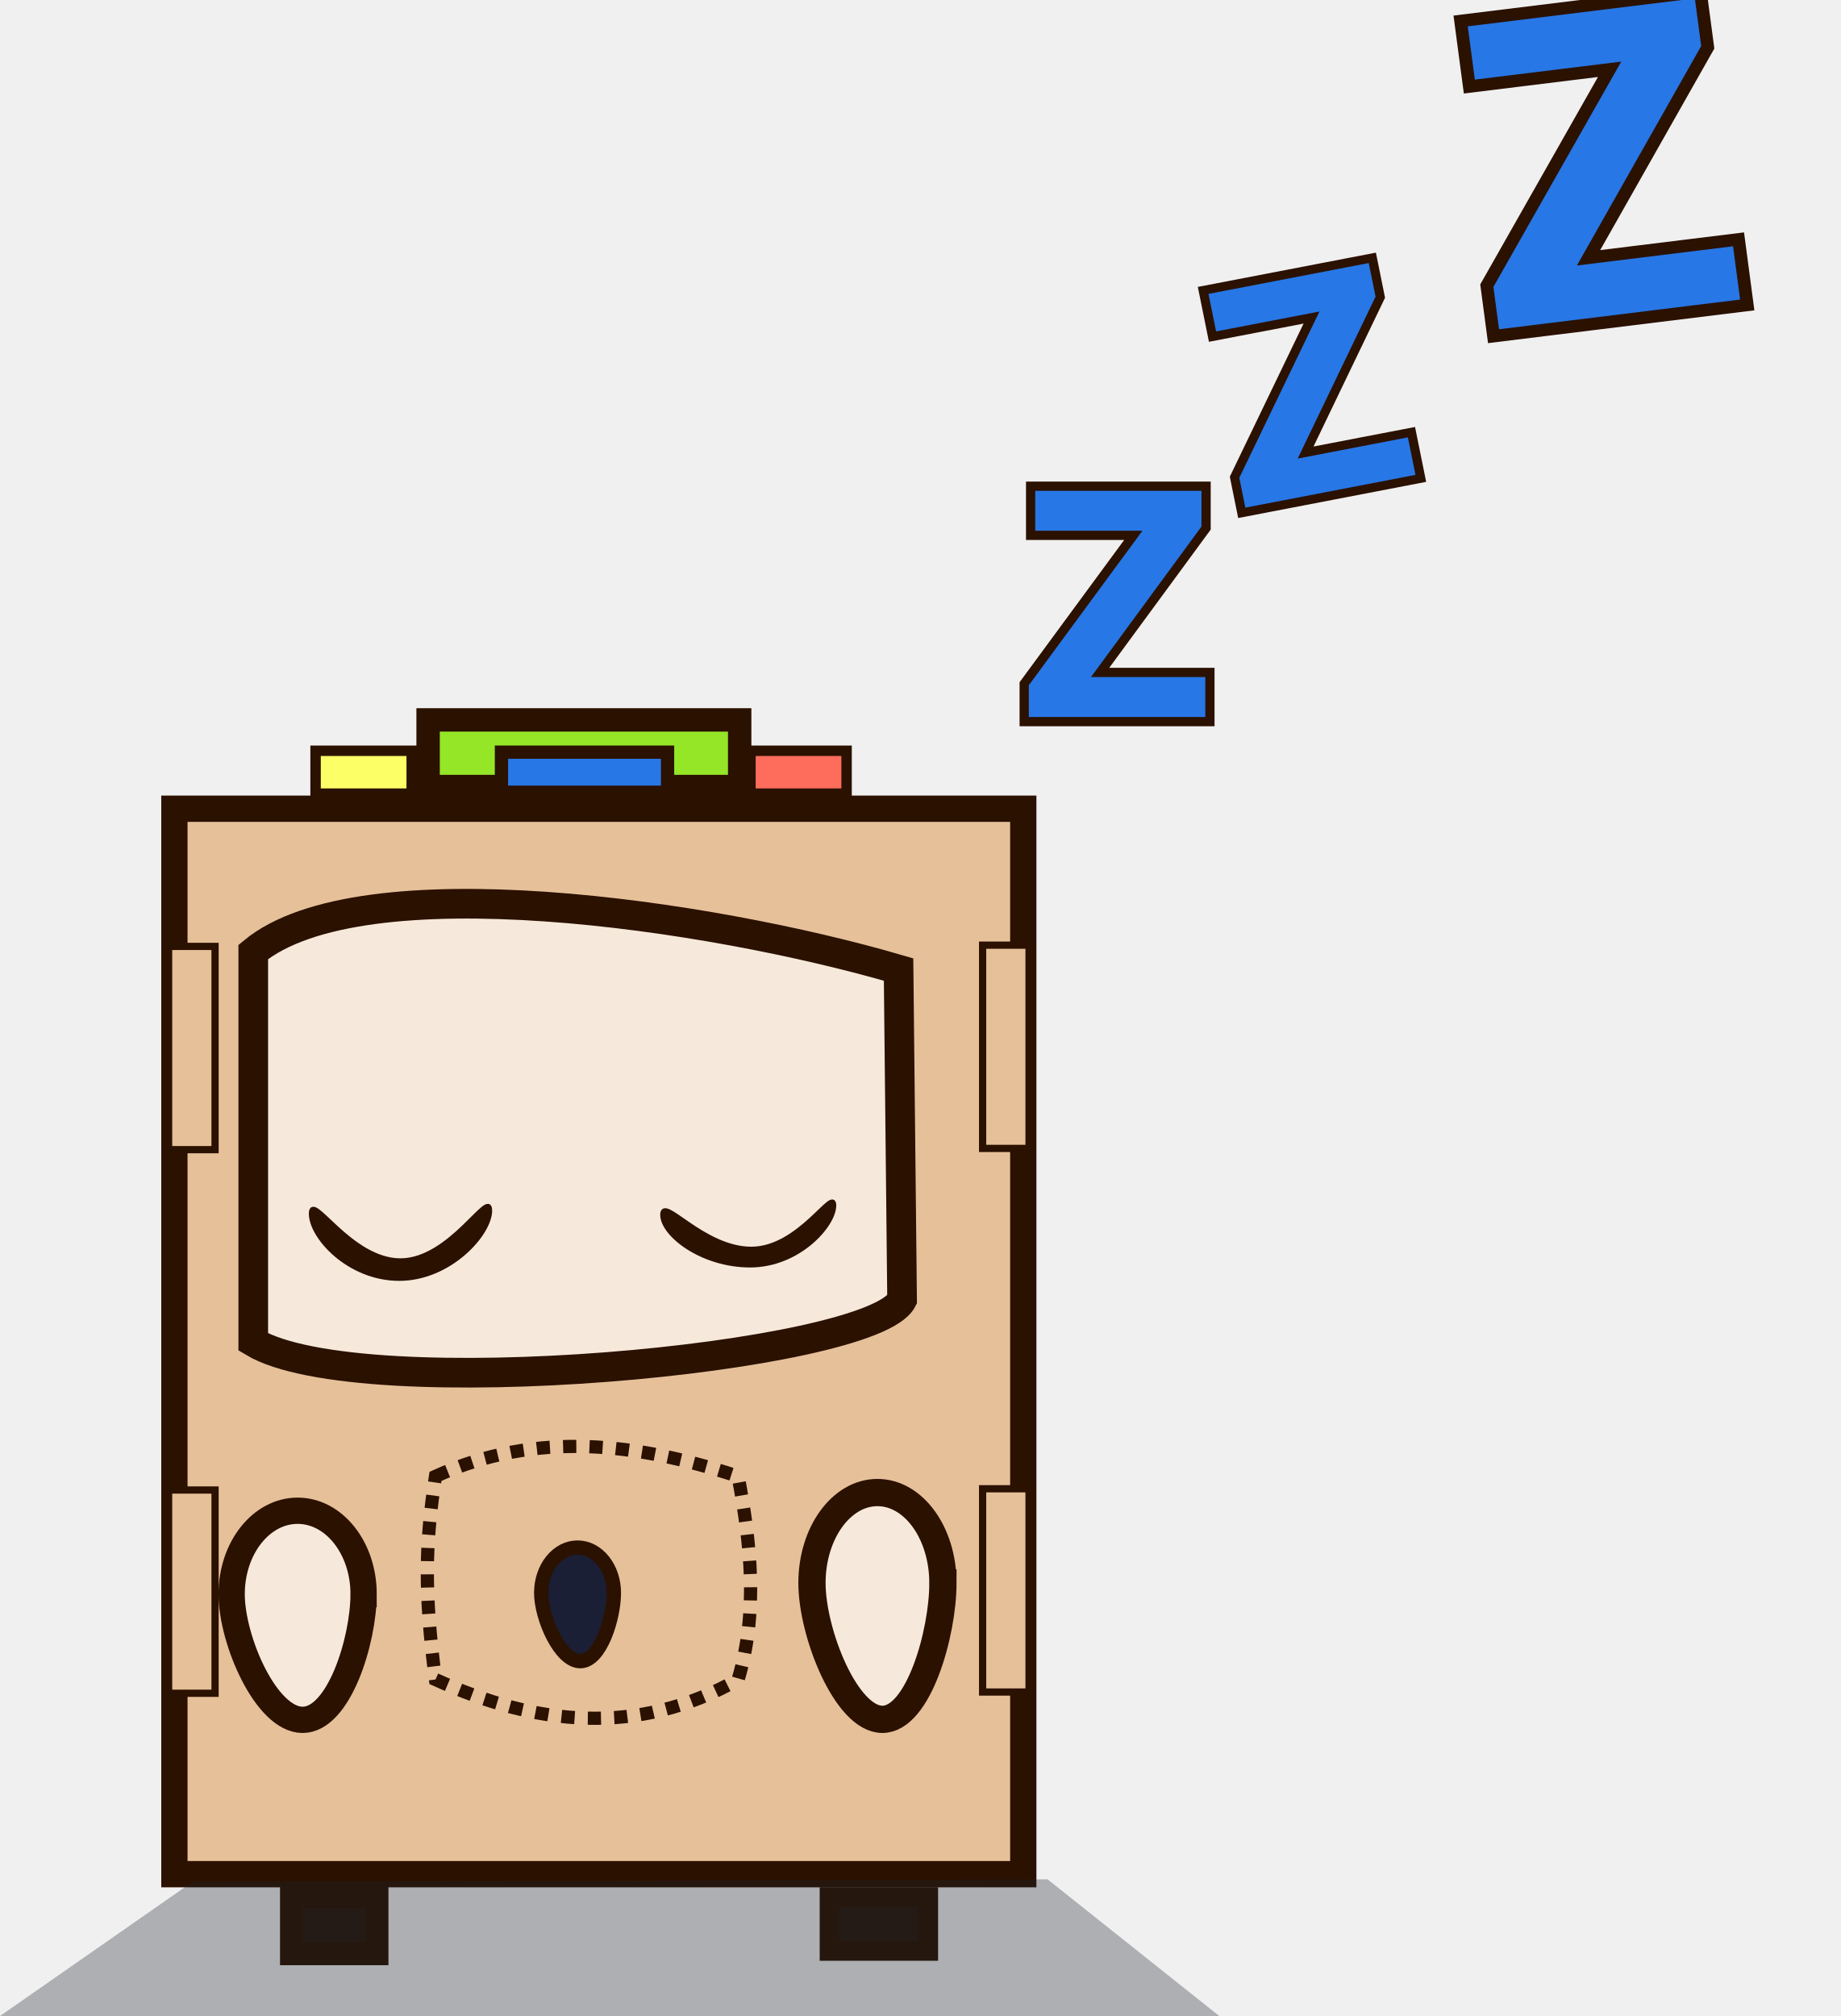
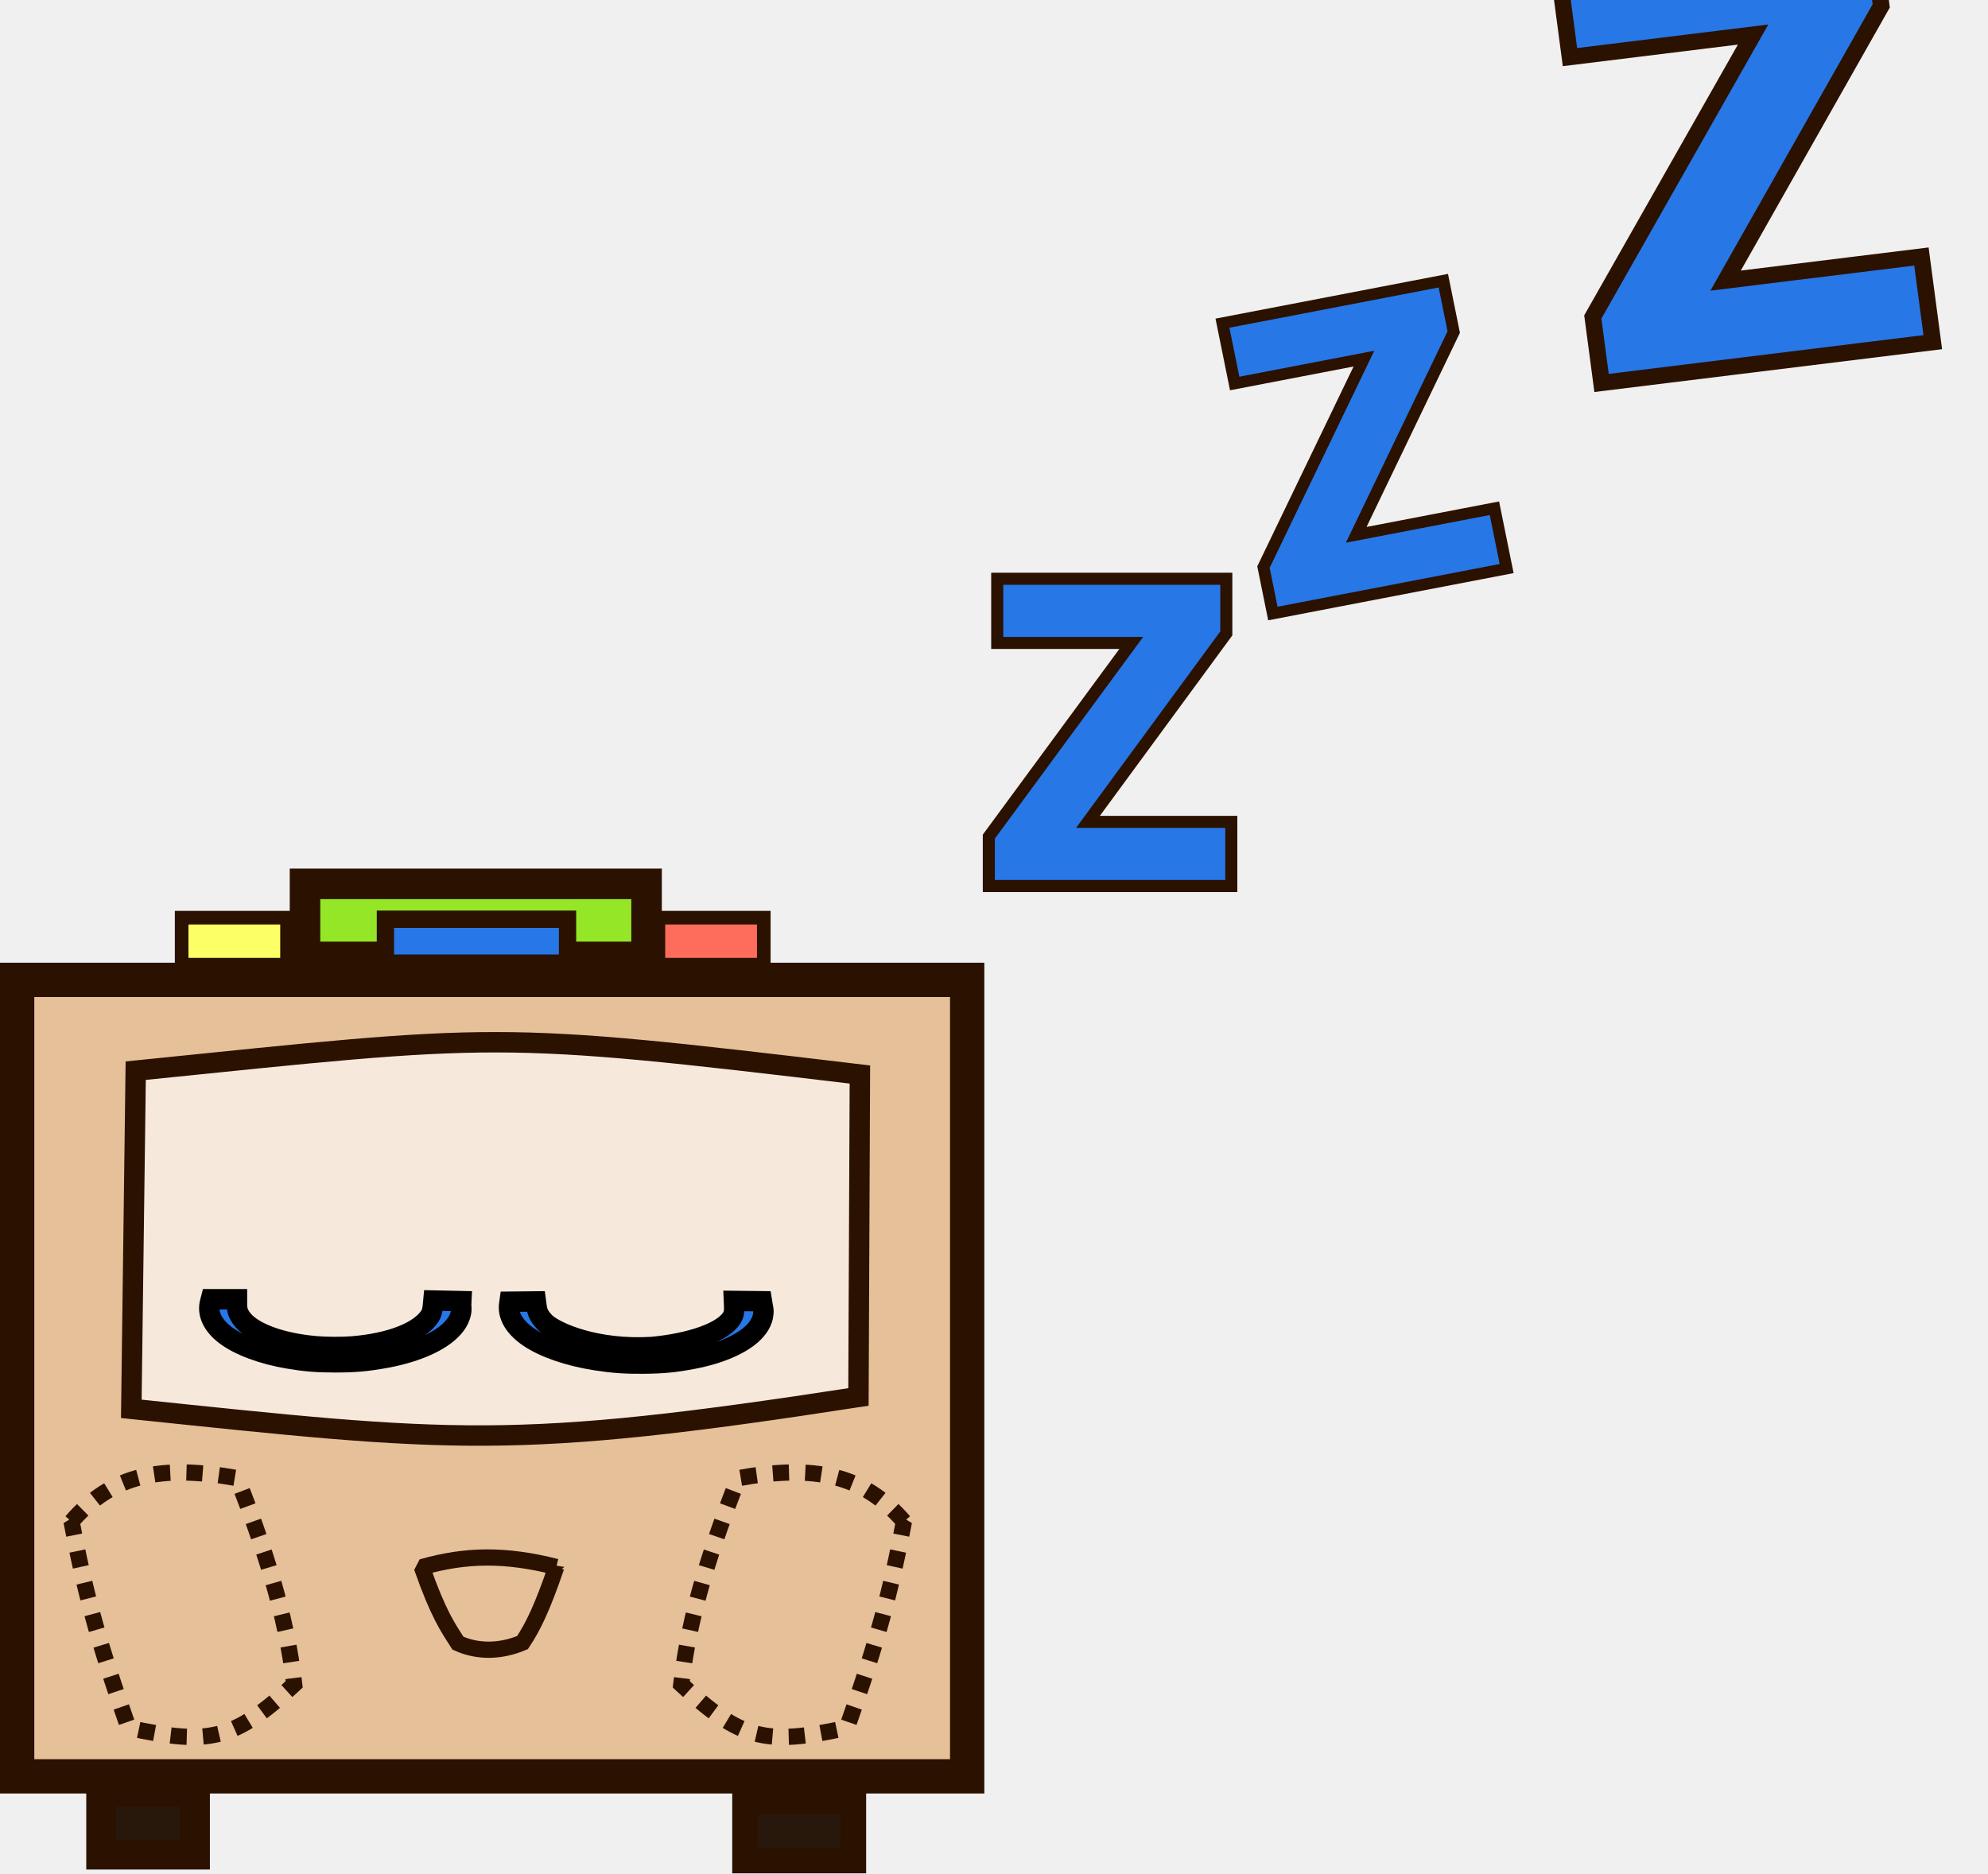
- <svg xmlns="http://www.w3.org/2000/svg" xmlns:xlink="http://www.w3.org/1999/xlink" width="46.726mm" height="51.169mm" viewBox="0 0 165.564 181.309" id="svg8202" version="1.1">
+ <svg xmlns="http://www.w3.org/2000/svg" xmlns:xlink="http://www.w3.org/1999/xlink" width="38.65mm" height="36.426mm" viewBox="0 0 136.95 129.069" id="svg8202" version="1.1">
  <defs id="defs8204" />
-   <g id="layer1" transform="translate(-252.7099,-925.0159)">
+   <g id="layer1" transform="translate(-268.1349,-973.4683)">
    <use x="0" y="0" xlink:href="#g7368" id="use8241" transform="matrix(2.068624,0,0,2.068624,-3522.887,-95.75221)" width="100%" height="100%" />
    <use x="0" y="0" xlink:href="#g7368" id="use8241-6" transform="matrix(2.068624,0,0,2.068624,-3586.888,-127.6207)" width="100%" height="100%" style="color:#000000;clip-rule:nonzero;display:inline;overflow:visible;visibility:visible;opacity:1;isolation:auto;mix-blend-mode:normal;color-interpolation:sRGB;color-interpolation-filters:linearRGB;solid-color:#000000;solid-opacity:1;fill:#000000;fill-opacity:1;fill-rule:nonzero;stroke-width:1;stroke-linecap:butt;stroke-linejoin:miter;stroke-miterlimit:4;stroke-dasharray:none;stroke-dashoffset:0;stroke-opacity:1;color-rendering:auto;image-rendering:auto;shape-rendering:auto;text-rendering:auto;enable-background:accumulate" />
    <use x="0" y="0" xlink:href="#g7368" id="use8241-5" transform="matrix(2.068624,0,0,2.068624,-3586.888,-127.6207)" width="100%" height="100%" />
-     <g id="g13035" transform="matrix(1.429042,0,0,1.429042,-655.4943,1819.497)" style="stroke:#2b1100">
-       <g id="g12979" transform="matrix(1.073844,0,0,1.073844,13.43113,672.5637)" style="stroke:#2b1100">
-         <g transform="matrix(1.061954,0,0,1.061954,-38.40821,73.23629)" id="g12981" style="stroke:#2b1100">
-           <rect style="fill:#e6c099;fill-opacity:1;stroke:#2b1100;stroke-width:1.45;stroke-miterlimit:1.6;stroke-dasharray:none;stroke-dashoffset:0;stroke-opacity:1" id="rect12983" width="46.847" height="58.799" x="591.317" y="-1162.99" />
-           <path style="fill:#ffffff;fill-opacity:0.646;stroke:#2b1100;stroke-width:1.636;stroke-miterlimit:1.6;stroke-dasharray:none;stroke-dashoffset:0;stroke-opacity:1" d="m 595.669,-1155.086 c 5.947,-4.912 25.181,-2.083 35.613,0.971 l 0.194,18.223 c -1.687,3.248 -29.894,5.883 -35.807,2.331 z" id="path12985" />
-           <path style="fill:#e6c099;fill-opacity:1;stroke:#2b1100;stroke-width:0.728;stroke-miterlimit:1.4;stroke-dasharray:0.728, 0.728;stroke-dashoffset:0;stroke-opacity:1" d="m 605.726,-1126.145 c 5.568,-2.539 11.136,-1.841 16.703,0 0.7,3.737 1.111,7.475 0,11.213 -5.568,3.141 -11.136,2.545 -16.703,0 -0.641,-4.859 -0.559,-7.56 0,-11.213 z" id="path12987" />
-           <path style="fill:#ffffff;fill-opacity:0.646;stroke:#2b1100;stroke-width:1.45;stroke-miterlimit:1.6;stroke-dasharray:none;stroke-dashoffset:0;stroke-opacity:1" d="m 601.758,-1119.646 c -2e-5,2.542 -1.355,6.938 -3.366,6.938 -2.011,0 -3.915,-4.396 -3.915,-6.938 -2e-5,-2.542 1.63,-4.602 3.641,-4.602 2.011,0 3.641,2.061 3.641,4.602 z" id="path12993" />
-           <rect style="fill:#94e627;fill-opacity:1;stroke:#2b1100;stroke-width:1.291;stroke-miterlimit:1.6;stroke-dasharray:none;stroke-dashoffset:0;stroke-opacity:1" id="rect12995" width="17.195" height="3.677" x="605.318" y="-1167.892" />
-           <rect style="fill:#28170b;fill-opacity:1;stroke:#2b1100;stroke-width:1.254;stroke-miterlimit:1.6;stroke-dasharray:none;stroke-dashoffset:0;stroke-opacity:1" id="rect12997" width="4.73" height="3.15" x="597.773" y="-1102.944" />
-           <rect style="fill:#28170b;fill-opacity:1;stroke:#2b1100;stroke-width:1.09;stroke-miterlimit:1.6;stroke-dasharray:none;stroke-dashoffset:0;stroke-opacity:1" id="rect12999" width="5.443" height="2.971" x="627.474" y="-1102.928" />
-           <path id="path13001" d="m 633.73,-1120.26 c -2e-5,2.757 -1.345,7.524 -3.341,7.524 -1.996,0 -3.886,-4.768 -3.886,-7.524 -2e-5,-2.757 1.618,-4.992 3.613,-4.992 1.996,0 3.613,2.235 3.613,4.992 z" style="fill:#ffffff;fill-opacity:0.646;stroke:#2b1100;stroke-width:1.504;stroke-miterlimit:1.6;stroke-dasharray:none;stroke-dashoffset:0;stroke-opacity:1" />
-           <path id="path13003" d="m 615.569,-1119.715 c -10e-6,1.38 -0.746,3.767 -1.853,3.767 -1.107,0 -2.155,-2.387 -2.155,-3.767 -10e-6,-1.38 0.897,-2.499 2.004,-2.499 1.107,0 2.004,1.119 2.004,2.499 z" style="fill:#1a1f36;fill-opacity:1;stroke:#2b1100;stroke-width:0.793;stroke-miterlimit:1.6;stroke-dasharray:none;stroke-dashoffset:0;stroke-opacity:1" />
-           <g id="g13005" transform="translate(-3.67761,-55.45787)" style="stroke:#2b1100">
-             <g id="g13007" style="stroke:#2b1100">
-               <rect y="-1070.003" x="639.598" height="11.217" width="2.563" id="rect13009" style="fill:#e6c099;fill-opacity:1;stroke:#2b1100;stroke-width:0.399;stroke-miterlimit:1.6;stroke-dasharray:none;stroke-dashoffset:0;stroke-opacity:1" />
-               <rect style="fill:#e6c099;fill-opacity:1;stroke:#2b1100;stroke-width:0.399;stroke-miterlimit:1.6;stroke-dasharray:none;stroke-dashoffset:0;stroke-opacity:1" id="rect13011" width="2.563" height="11.217" x="594.675" y="-1069.934" />
-             </g>
-             <g transform="translate(0,-30)" id="g13013" style="stroke:#2b1100">
-               <rect style="fill:#e6c099;fill-opacity:1;stroke:#2b1100;stroke-width:0.399;stroke-miterlimit:1.6;stroke-dasharray:none;stroke-dashoffset:0;stroke-opacity:1" id="rect13015" width="2.563" height="11.217" x="639.598" y="-1070.003" />
-               <rect y="-1069.934" x="594.675" height="11.217" width="2.563" id="rect13017" style="fill:#e6c099;fill-opacity:1;stroke:#2b1100;stroke-width:0.399;stroke-miterlimit:1.6;stroke-dasharray:none;stroke-dashoffset:0;stroke-opacity:1" />
-             </g>
-           </g>
-           <rect y="-1166.112" x="609.366" height="2.211" width="9.168" id="rect13019" style="fill:#2777e6;fill-opacity:1;stroke:#2b1100;stroke-width:0.731;stroke-miterlimit:1.6;stroke-dasharray:none;stroke-dashoffset:0;stroke-opacity:1" />
-           <rect style="fill:#fdff67;fill-opacity:1;stroke:#2b1100;stroke-width:0.575;stroke-miterlimit:1.6;stroke-dasharray:none;stroke-dashoffset:0;stroke-opacity:1" id="rect13021" width="5.305" height="2.366" x="599.108" y="-1166.189" />
-           <rect y="-1166.189" x="623.108" height="2.366" width="5.305" id="rect13023" style="fill:#fe6d5b;fill-opacity:1;stroke:#2b1100;stroke-width:0.575;stroke-miterlimit:1.6;stroke-dasharray:none;stroke-dashoffset:0;stroke-opacity:1" />
-         </g>
-       </g>
-     </g>
-     <text xml:space="preserve" style="font-style:normal;font-weight:normal;font-size:38.77px;line-height:125%;font-family:sans-serif;letter-spacing:0px;word-spacing:0px;fill:#2777e6;fill-opacity:1;stroke:#2b1100;stroke-width:0.831px;stroke-linecap:butt;stroke-linejoin:miter;stroke-opacity:1" x="343.773" y="989.912" id="text4461">
-       <tspan id="tspan4463" x="343.773" y="989.912" style="font-style:normal;font-variant:normal;font-weight:bold;font-stretch:normal;font-family:'Tlwg Typist';-inkscape-font-specification:'Tlwg Typist Bold';fill:#2777e6;fill-opacity:1;stroke:#2b1100;stroke-width:0.831px;stroke-opacity:1">z</tspan>
+     <text xml:space="preserve" style="font-style:normal;font-weight:normal;line-height:0%;font-family:sans-serif;letter-spacing:0px;word-spacing:0px;fill:#2777e6;fill-opacity:1;stroke:#2b1100;stroke-width:0.831px;stroke-linecap:butt;stroke-linejoin:miter;stroke-opacity:1" x="335.206" y="1034.515" id="text4461">
+       <tspan id="tspan4463" x="335.206" y="1034.515" style="font-style:normal;font-variant:normal;font-weight:bold;font-stretch:normal;font-size:38.77px;line-height:1.25;font-family:'Tlwg Typist';-inkscape-font-specification:'Tlwg Typist Bold';fill:#2777e6;fill-opacity:1;stroke:#2b1100;stroke-width:0.831px;stroke-opacity:1">z</tspan>
    </text>
-     <use x="0" y="0" xlink:href="#text4461" id="use4465" transform="matrix(0.9641297,-0.1855438,0.1903456,0.9398078,-156.4896,104.7881)" width="100%" height="100%" />
-     <use x="0" y="0" xlink:href="#use4465" id="use4467" transform="matrix(1.398649,0.09503324,-0.0948921,1.400729,-30.46673,-439.6776)" width="100%" height="100%" />
-     <path style="color:#000000;clip-rule:nonzero;display:inline;overflow:visible;visibility:visible;opacity:1;isolation:auto;mix-blend-mode:normal;color-interpolation:sRGB;color-interpolation-filters:linearRGB;solid-color:#000000;solid-opacity:1;fill:#1d232c;fill-opacity:0.32;fill-rule:nonzero;stroke:#2b1100;stroke-width:0.002;stroke-linecap:butt;stroke-linejoin:miter;stroke-miterlimit:12.2;stroke-dasharray:none;stroke-dashoffset:0;stroke-opacity:1;color-rendering:auto;image-rendering:auto;shape-rendering:auto;text-rendering:auto;enable-background:accumulate" d="m 270.043,1094.247 76.88,-0.212 15.439,12.288 -109.648,0 z" id="rect8815" />
+     <use x="0" y="0" xlink:href="#text4461" id="use4465" transform="matrix(0.9641297,-0.1855438,0.1903456,0.9398078,-165.2869,105.8835)" width="100%" height="100%" />
+     <use x="0" y="0" xlink:href="#use4465" id="use4467" transform="matrix(1.398649,0.09503324,-0.0948921,1.400729,-22.81933,-456.7374)" width="100%" height="100%" />
    <use x="0" y="0" xlink:href="#g7368" id="use8241-56" transform="matrix(2.068624,0,0,2.068624,-3412.604,-122.5058)" width="100%" height="100%" />
    <use x="0" y="0" xlink:href="#g7368" id="use8241-6-2" transform="matrix(2.068624,0,0,2.068624,-3476.604,-154.3744)" width="100%" height="100%" style="color:#000000;clip-rule:nonzero;display:inline;overflow:visible;visibility:visible;opacity:1;isolation:auto;mix-blend-mode:normal;color-interpolation:sRGB;color-interpolation-filters:linearRGB;solid-color:#000000;solid-opacity:1;fill:#000000;fill-opacity:1;fill-rule:nonzero;stroke-width:1;stroke-linecap:butt;stroke-linejoin:miter;stroke-miterlimit:4;stroke-dasharray:none;stroke-dashoffset:0;stroke-opacity:1;color-rendering:auto;image-rendering:auto;shape-rendering:auto;text-rendering:auto;enable-background:accumulate" />
    <use x="0" y="0" xlink:href="#g7368" id="use8241-5-9" transform="matrix(2.068624,0,0,2.068624,-3476.604,-154.3744)" width="100%" height="100%" />
-     <path style="fill:#2b1100;fill-opacity:1;stroke:#2b1100;stroke-width:0.4;stroke-miterlimit:7.2;stroke-dasharray:none;stroke-dashoffset:0;stroke-opacity:1" d="m 296.771,1033.891 c 2e-4,-2.088 -3.515,4.492 -8.05,4.492 -4.534,0 -8.036,-6.303 -8.036,-4.214 1.3e-4,2.088 3.397,5.842 7.931,5.842 4.534,0 8.154,-4.032 8.154,-6.12 z" id="ellipse12989-3" />
-     <path style="fill:#2b1100;fill-opacity:1;stroke:#2b1100;stroke-width:0.4;stroke-miterlimit:7.2;stroke-dasharray:none;stroke-dashoffset:0;stroke-opacity:1" d="m 327.718,1033.429 c 1.8e-4,-1.77 -3.084,3.909 -7.438,3.909 -4.354,0 -7.995,-4.844 -7.995,-3.074 2.1e-4,1.77 3.53,4.542 7.884,4.542 4.354,0 7.549,-3.607 7.549,-5.378 z" id="ellipse12991-6" />
+     <rect y="1040.98" x="269.316" height="54.876" width="65.446" id="rect12983" style="fill:#e6c099;fill-opacity:1;stroke:#2b1100;stroke-width:2.363;stroke-miterlimit:1.6;stroke-dasharray:none;stroke-dashoffset:0;stroke-opacity:1" />
+     <path id="path12987" d="m 273.064,1078.302 c 2.829,-3.27 6.181,-3.932 11.414,-2.991 1.787,4.611 3.376,9.273 3.925,14.208 -4.142,3.85 -5.839,4.226 -11.415,2.991 -2.139,-6.043 -3.028,-9.48 -3.925,-14.209 z" style="fill:#e6c099;fill-opacity:1;stroke:#2b1100;stroke-width:1.117;stroke-miterlimit:1.4;stroke-dasharray:1.117, 1.117;stroke-dashoffset:0;stroke-opacity:1" />
+     <rect y="1096.943" x="275.099" height="4.311" width="6.473" id="rect12997" style="fill:#28170b;fill-opacity:1;stroke:#2b1100;stroke-width:2.043;stroke-miterlimit:1.6;stroke-dasharray:none;stroke-dashoffset:0;stroke-opacity:1" />
+     <rect y="1097.584" x="319.465" height="4.066" width="7.449" id="rect12999" style="fill:#28170b;fill-opacity:1;stroke:#2b1100;stroke-width:1.776;stroke-miterlimit:1.6;stroke-dasharray:none;stroke-dashoffset:0;stroke-opacity:1" />
+     <g id="g11029" transform="matrix(0.8397374,0,0,0.8398309,19.55246,202.9207)" style="stroke-width:1.191">
+       <rect style="fill:#94e627;fill-opacity:1;stroke:#2b1100;stroke-width:2.504;stroke-miterlimit:1.6;stroke-dasharray:none;stroke-dashoffset:0;stroke-opacity:1" id="rect12995" width="28.021" height="5.993" x="321.045" y="990.013" />
+       <rect y="992.915" x="327.641" height="3.603" width="14.941" id="rect13019" style="fill:#2777e6;fill-opacity:1;stroke:#2b1100;stroke-width:1.418;stroke-miterlimit:1.6;stroke-dasharray:none;stroke-dashoffset:0;stroke-opacity:1" />
+       <rect style="fill:#fdff67;fill-opacity:1;stroke:#2b1100;stroke-width:1.116;stroke-miterlimit:1.6;stroke-dasharray:none;stroke-dashoffset:0;stroke-opacity:1" id="rect13021" width="8.646" height="3.856" x="310.925" y="992.788" />
+       <rect y="992.788" x="350.036" height="3.856" width="8.646" id="rect13023" style="fill:#fe6d5b;fill-opacity:1;stroke:#2b1100;stroke-width:1.116;stroke-miterlimit:1.6;stroke-dasharray:none;stroke-dashoffset:0;stroke-opacity:1" />
+     </g>
+     <path style="fill:#e6c099;fill-opacity:1;stroke:#2b1100;stroke-width:1.117;stroke-miterlimit:1.4;stroke-dasharray:1.117, 1.117;stroke-dashoffset:0;stroke-opacity:1" d="m 330.405,1078.302 c -2.829,-3.27 -6.181,-3.932 -11.414,-2.991 -1.787,4.611 -3.376,9.273 -3.925,14.208 4.142,3.85 5.839,4.226 11.415,2.991 2.139,-6.043 3.028,-9.48 3.925,-14.209 z" id="path10920" />
+     <path id="path10941" d="m 306.455,1081.429 c -3.53,-0.896 -6.237,-0.845 -9.259,0.014 1.136,3.231 1.775,4.128 2.488,5.24 1.396,0.626 2.953,0.586 4.445,-0.043 0.717,-1.07 1.361,-2.384 2.326,-5.212 z" style="fill:#e6c099;fill-opacity:1;stroke:#2b1100;stroke-width:1.117;stroke-miterlimit:1.4;stroke-dasharray:none;stroke-dashoffset:0;stroke-opacity:1" />
+     <path style="fill:#ffffff;fill-opacity:0.646;stroke:#2b1100;stroke-width:1.406;stroke-miterlimit:1.6;stroke-dasharray:none;stroke-dashoffset:0;stroke-opacity:1" d="m 277.484,1047.236 c 25.1,-2.554 24.589,-2.755 49.887,0.265 l -0.099,22.216 c -23.84,3.681 -27.922,3.133 -50.091,0.818 z" id="path11352" />
+     <path style="fill:#2777e6;fill-opacity:1;stroke:#000000;stroke-width:1.406;stroke-linecap:round;stroke-linejoin:miter;stroke-miterlimit:1.6;stroke-dasharray:none;stroke-dashoffset:0;paint-order:markers fill stroke" d="m 282.608,1063.184 c -0.206,0.774 0.161,1.577 1.025,2.244 0.945,0.729 2.555,1.335 4.364,1.64 1.168,0.197 1.97,0.262 3.235,0.262 1.328,0 2.142,-0.07 3.401,-0.295 1.929,-0.344 3.534,-1 4.437,-1.813 0.484,-0.436 0.758,-0.892 0.836,-1.389 0.036,-0.23 -0.029,-0.693 -0.026,-0.724 -0.729,-0.02 -1.193,-0.03 -1.892,-0.04 -0.035,0.354 -0.036,0.763 -0.23,1.066 -0.713,1.095 -2.695,1.877 -5.319,2.098 -0.694,0.058 -1.842,0.056 -2.56,-0.01 -2.278,-0.199 -4.144,-0.857 -4.967,-1.749 -0.51,-0.609 -0.452,-0.904 -0.452,-1.491 l -0.9,-10e-5 h -0.9 z" id="path11043" />
+     <path id="path11045" d="m 303.212,1063.351 c -0.102,0.776 0.377,1.575 1.339,2.234 1.051,0.721 2.756,1.311 4.62,1.6 1.203,0.186 2.02,0.244 3.295,0.233 1.338,-0.012 2.149,-0.09 3.386,-0.325 1.897,-0.361 3.424,-1.03 4.223,-1.851 0.428,-0.441 0.642,-0.898 0.653,-1.396 0.004,-0.23 -0.116,-0.682 -0.122,-0.726 -0.692,-0.013 -1.223,-0.016 -1.914,-0.021 0.013,0.354 0.068,0.763 -0.086,1.067 -0.569,1.101 -2.949,1.865 -5.562,2.109 -3.835,0.229 -6.562,-0.971 -7.333,-1.654 -0.597,-0.605 -0.578,-0.899 -0.658,-1.486 l -0.907,0.01 -0.907,0.01 z" style="fill:#2777e6;fill-opacity:1;stroke:#000000;stroke-width:1.406;stroke-linecap:round;stroke-linejoin:miter;stroke-miterlimit:1.6;stroke-dasharray:none;stroke-dashoffset:0;paint-order:markers fill stroke" />
  </g>
</svg>
